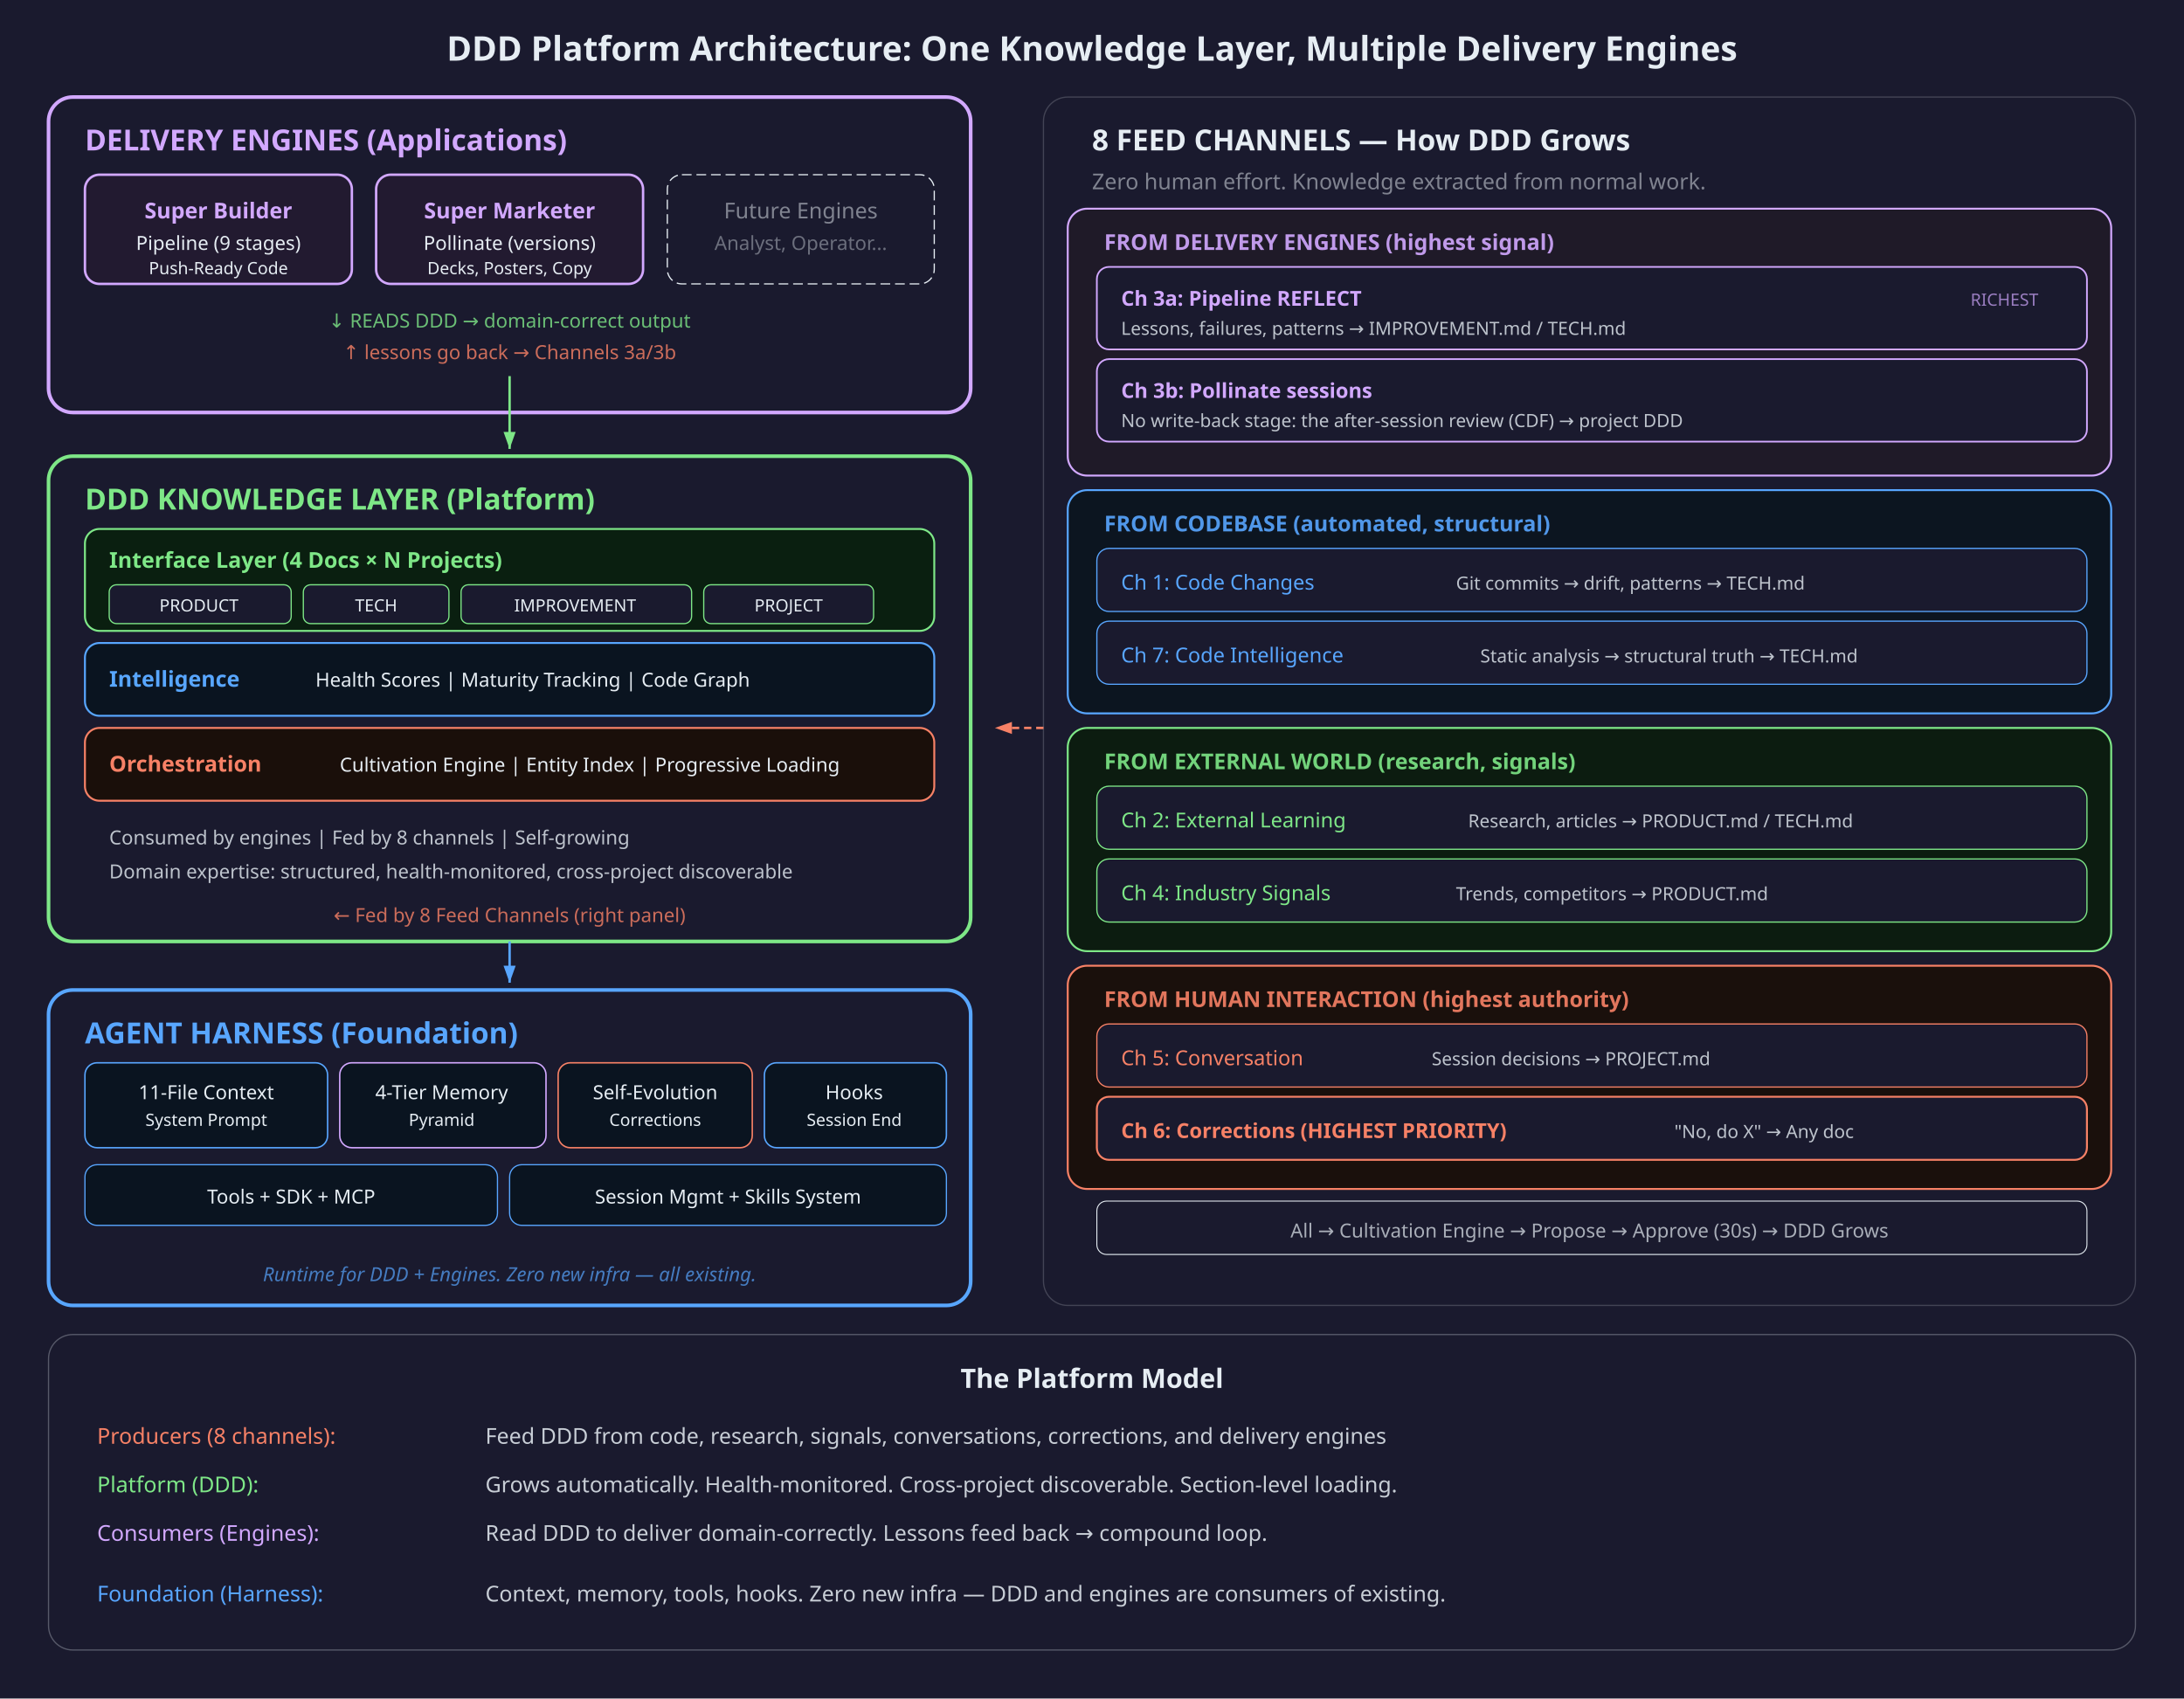
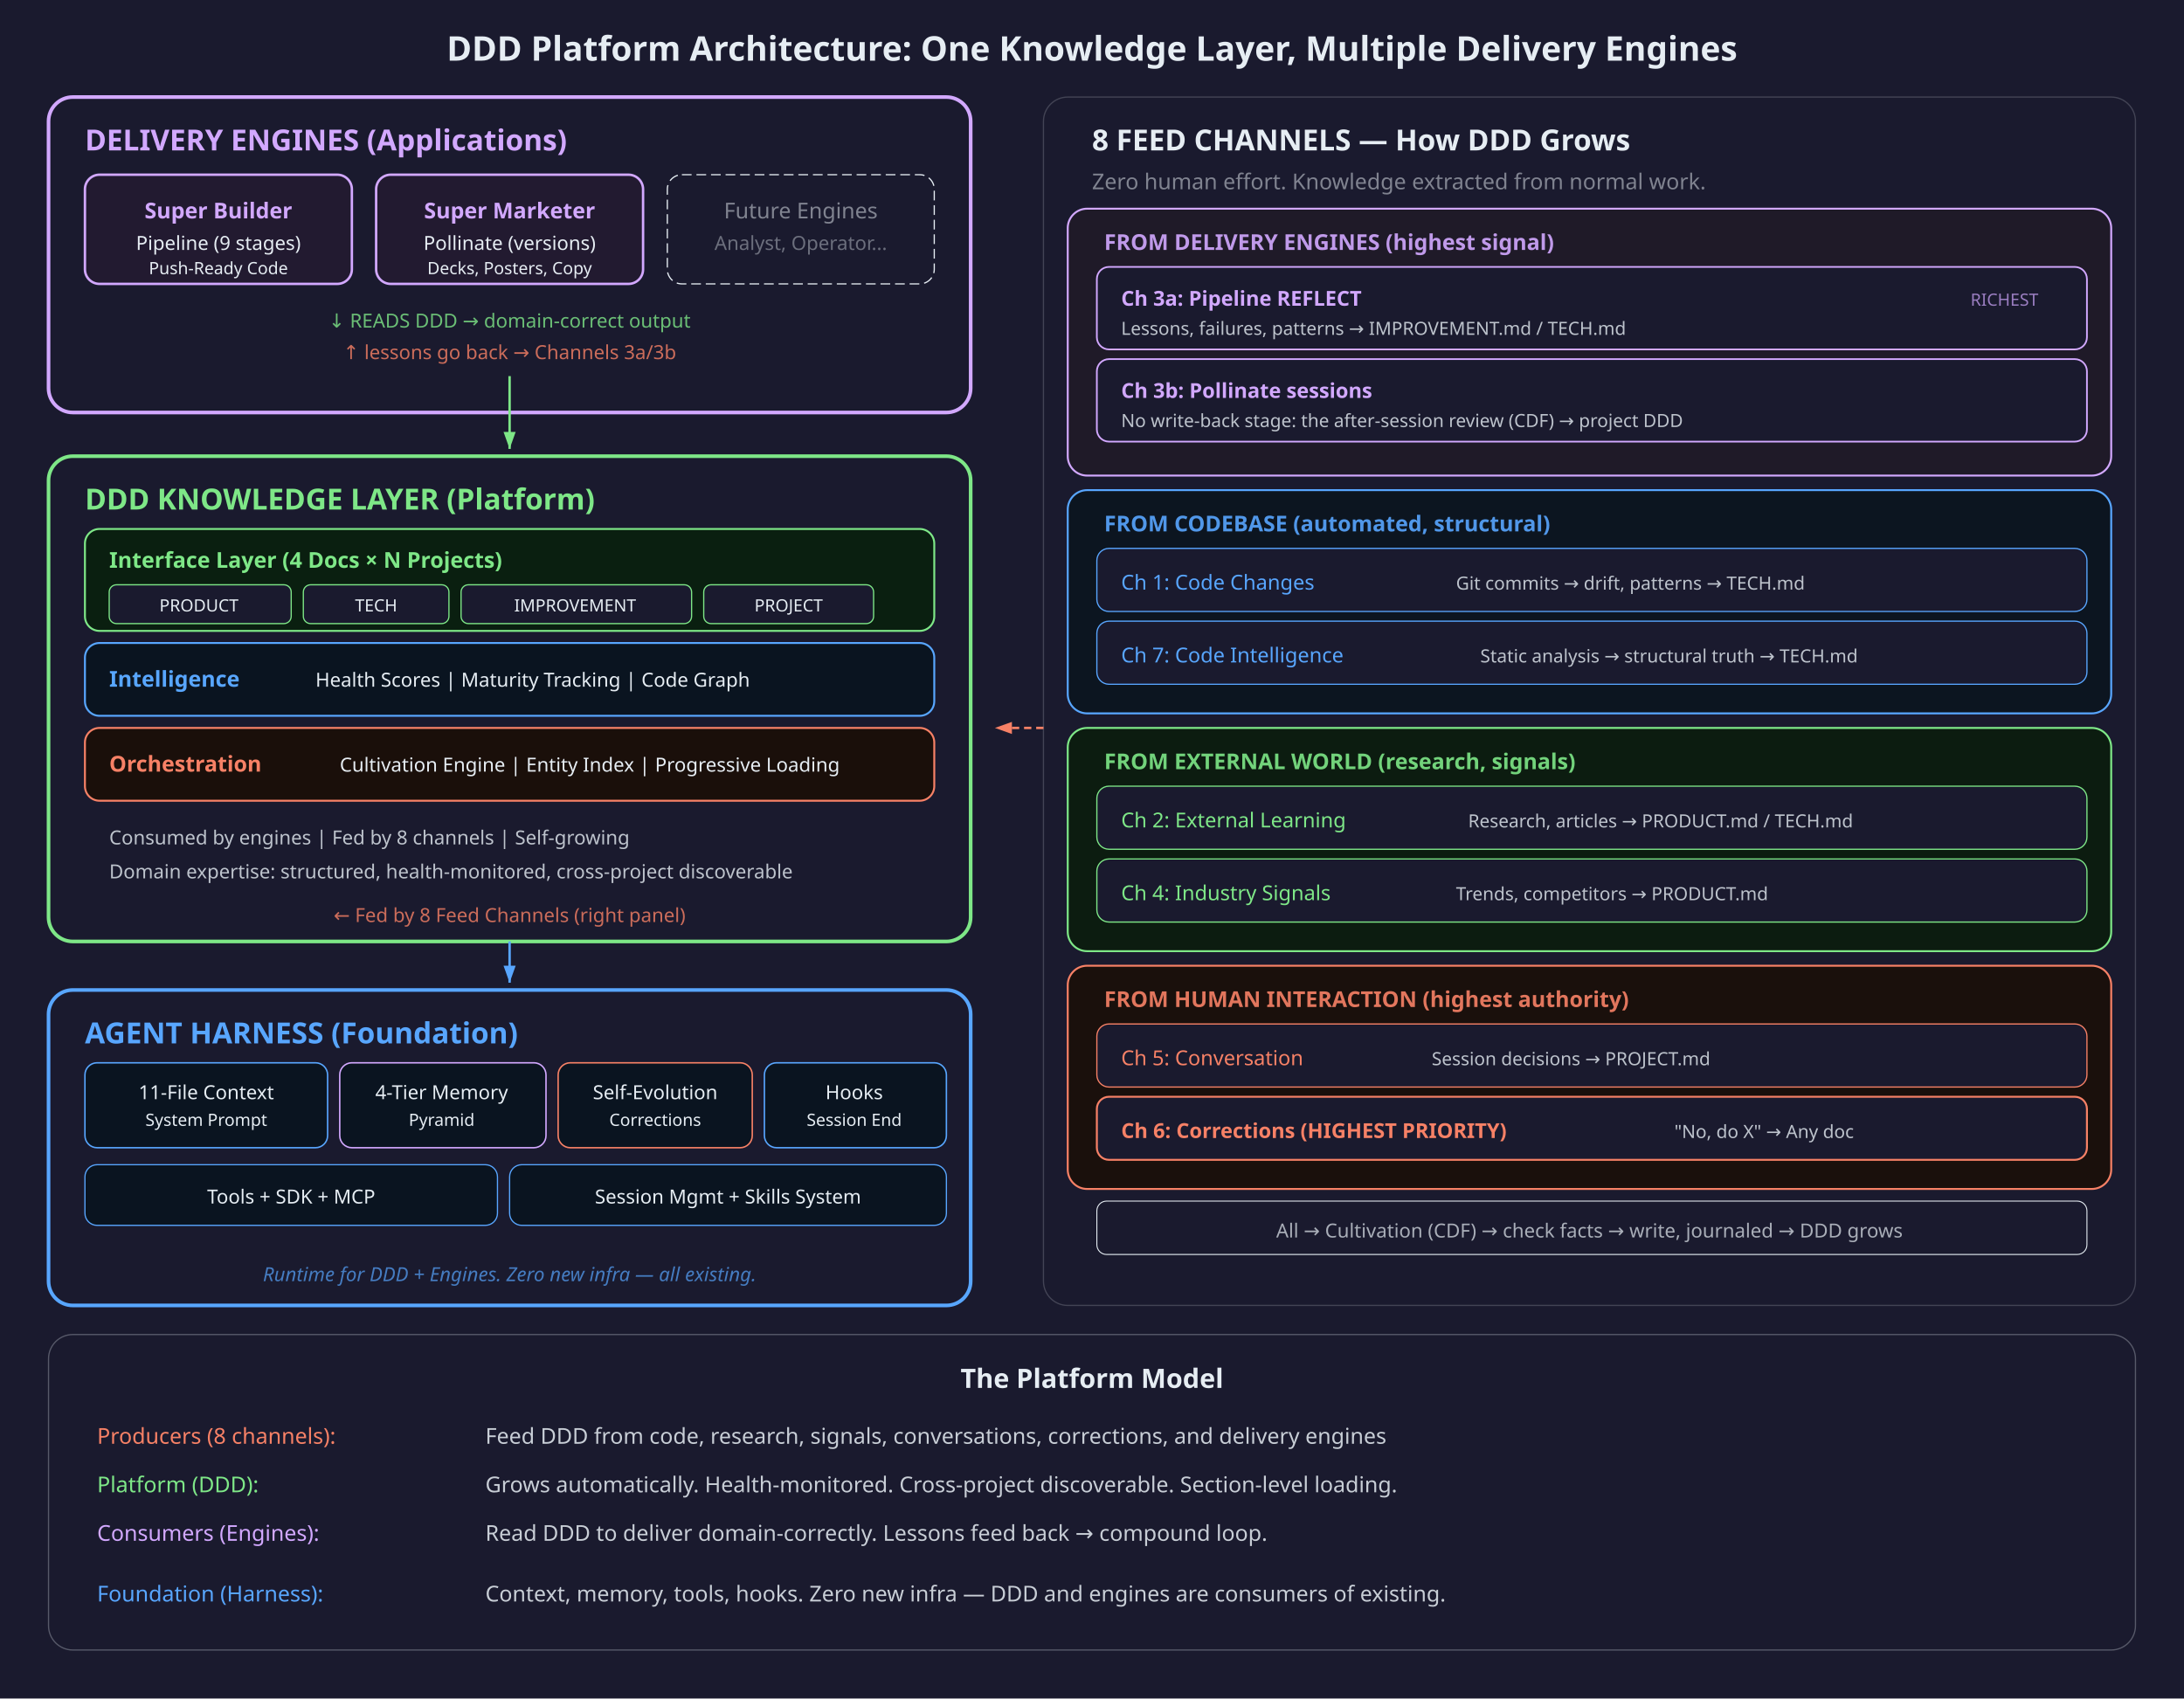
<svg xmlns="http://www.w3.org/2000/svg" viewBox="0 0 900 700" font-family="sans-serif">
  <rect width="900" height="700" fill="#1a1a2e" />
  <text x="450" y="25" fill="#e6edf3" font-size="14" font-weight="bold" text-anchor="middle">DDD Platform Architecture: One Knowledge Layer, Multiple Delivery Engines</text>
  <rect x="20" y="40" width="380" height="130" rx="10" fill="none" stroke="#d2a8ff" stroke-width="1.5" />
  <text x="35" y="62" fill="#d2a8ff" font-size="12" font-weight="bold">DELIVERY ENGINES (Applications)</text>
  <rect x="35" y="72" width="110" height="45" rx="6" fill="#221a30" stroke="#d2a8ff" stroke-width="1" />
  <text x="90" y="90" fill="#d2a8ff" font-size="9" text-anchor="middle" font-weight="bold">Super Builder</text>
  <text x="90" y="103" fill="#e6edf3" font-size="8" text-anchor="middle">Pipeline (9 stages)</text>
  <text x="90" y="113" fill="#e6edf3" font-size="7" text-anchor="middle">Push-Ready Code</text>
  <rect x="155" y="72" width="110" height="45" rx="6" fill="#221a30" stroke="#d2a8ff" stroke-width="1" />
  <text x="210" y="90" fill="#d2a8ff" font-size="9" text-anchor="middle" font-weight="bold">Super Marketer</text>
  <text x="210" y="103" fill="#e6edf3" font-size="8" text-anchor="middle">Pollinate (versions)</text>
  <text x="210" y="113" fill="#e6edf3" font-size="7" text-anchor="middle">Decks, Posters, Copy</text>
  <rect x="275" y="72" width="110" height="45" rx="6" fill="#1a1a2e" stroke="#e6edf3" stroke-width="0.5" stroke-dasharray="4,2" />
  <text x="330" y="90" fill="#e6edf3" font-size="9" text-anchor="middle" fill-opacity="0.5">Future Engines</text>
  <text x="330" y="103" fill="#e6edf3" font-size="8" text-anchor="middle" fill-opacity="0.4">Analyst, Operator...</text>
  <text x="210" y="135" fill="#7ee787" font-size="8" text-anchor="middle" fill-opacity="0.8">↓ READS DDD → domain-correct output</text>
  <text x="210" y="148" fill="#f78166" font-size="8" text-anchor="middle" fill-opacity="0.8">↑ lessons go back → Channels 3a/3b</text>
  <line x1="210" y1="155" x2="210" y2="185" stroke="#7ee787" stroke-width="1" marker-end="url(#arrGreen)" />
  <rect x="20" y="188" width="380" height="200" rx="10" fill="none" stroke="#7ee787" stroke-width="1.5" />
  <text x="35" y="210" fill="#7ee787" font-size="12" font-weight="bold">DDD KNOWLEDGE LAYER (Platform)</text>
  <rect x="35" y="218" width="350" height="42" rx="6" fill="#0a1f10" stroke="#7ee787" stroke-width="0.8" />
  <text x="45" y="234" fill="#7ee787" font-size="9" font-weight="bold">Interface Layer (4 Docs × N Projects)</text>
  <rect x="45" y="241" width="75" height="16" rx="3" fill="#1a1a2e" stroke="#7ee787" stroke-width="0.5" />
  <text x="82" y="252" fill="#e6edf3" font-size="7" text-anchor="middle">PRODUCT</text>
  <rect x="125" y="241" width="60" height="16" rx="3" fill="#1a1a2e" stroke="#7ee787" stroke-width="0.5" />
  <text x="155" y="252" fill="#e6edf3" font-size="7" text-anchor="middle">TECH</text>
  <rect x="190" y="241" width="95" height="16" rx="3" fill="#1a1a2e" stroke="#7ee787" stroke-width="0.5" />
  <text x="237" y="252" fill="#e6edf3" font-size="7" text-anchor="middle">IMPROVEMENT</text>
  <rect x="290" y="241" width="70" height="16" rx="3" fill="#1a1a2e" stroke="#7ee787" stroke-width="0.5" />
  <text x="325" y="252" fill="#e6edf3" font-size="7" text-anchor="middle">PROJECT</text>
  <rect x="35" y="265" width="350" height="30" rx="6" fill="#0a1420" stroke="#58a6ff" stroke-width="0.8" />
  <text x="45" y="283" fill="#58a6ff" font-size="9" font-weight="bold">Intelligence</text>
  <text x="130" y="283" fill="#e6edf3" font-size="8">Health Scores | Maturity Tracking | Code Graph</text>
  <rect x="35" y="300" width="350" height="30" rx="6" fill="#1a0f0a" stroke="#f78166" stroke-width="0.8" />
  <text x="45" y="318" fill="#f78166" font-size="9" font-weight="bold">Orchestration</text>
  <text x="140" y="318" fill="#e6edf3" font-size="8">Cultivation Engine | Entity Index | Progressive Loading</text>
  <text x="45" y="348" fill="#e6edf3" font-size="8" fill-opacity="0.8">Consumed by engines | Fed by 8 channels | Self-growing</text>
  <text x="45" y="362" fill="#e6edf3" font-size="8" fill-opacity="0.8">Domain expertise: structured, health-monitored, cross-project discoverable</text>
  <text x="210" y="380" fill="#f78166" font-size="8" text-anchor="middle" fill-opacity="0.8">← Fed by 8 Feed Channels (right panel)</text>
  <line x1="210" y1="388" x2="210" y2="405" stroke="#58a6ff" stroke-width="1" marker-end="url(#arrBlue)" />
  <rect x="20" y="408" width="380" height="130" rx="10" fill="none" stroke="#58a6ff" stroke-width="1.5" />
  <text x="35" y="430" fill="#58a6ff" font-size="12" font-weight="bold">AGENT HARNESS (Foundation)</text>
  <rect x="35" y="438" width="100" height="35" rx="5" fill="#0a1420" stroke="#58a6ff" stroke-width="0.6" />
  <text x="85" y="453" fill="#e6edf3" font-size="8" text-anchor="middle">11-File Context</text>
  <text x="85" y="464" fill="#e6edf3" font-size="7" text-anchor="middle">System Prompt</text>
  <rect x="140" y="438" width="85" height="35" rx="5" fill="#0a1420" stroke="#d2a8ff" stroke-width="0.6" />
  <text x="182" y="453" fill="#e6edf3" font-size="8" text-anchor="middle">4-Tier Memory</text>
  <text x="182" y="464" fill="#e6edf3" font-size="7" text-anchor="middle">Pyramid</text>
  <rect x="230" y="438" width="80" height="35" rx="5" fill="#0a1420" stroke="#f78166" stroke-width="0.6" />
  <text x="270" y="453" fill="#e6edf3" font-size="8" text-anchor="middle">Self-Evolution</text>
  <text x="270" y="464" fill="#e6edf3" font-size="7" text-anchor="middle">Corrections</text>
  <rect x="315" y="438" width="75" height="35" rx="5" fill="#0a1420" stroke="#58a6ff" stroke-width="0.6" />
  <text x="352" y="453" fill="#e6edf3" font-size="8" text-anchor="middle">Hooks</text>
  <text x="352" y="464" fill="#e6edf3" font-size="7" text-anchor="middle">Session End</text>
  <rect x="35" y="480" width="170" height="25" rx="5" fill="#0a1420" stroke="#58a6ff" stroke-width="0.5" />
  <text x="120" y="496" fill="#e6edf3" font-size="8" text-anchor="middle">Tools + SDK + MCP</text>
  <rect x="210" y="480" width="180" height="25" rx="5" fill="#0a1420" stroke="#58a6ff" stroke-width="0.5" />
  <text x="300" y="496" fill="#e6edf3" font-size="8" text-anchor="middle">Session Mgmt + Skills System</text>
  <text x="210" y="528" fill="#58a6ff" font-size="8" text-anchor="middle" font-style="italic" fill-opacity="0.7">Runtime for DDD + Engines. Zero new infra — all existing.</text>
  <rect x="430" y="40" width="450" height="498" rx="10" fill="none" stroke="#e6edf3" stroke-width="0.5" stroke-opacity="0.2" />
  <text x="450" y="62" fill="#e6edf3" font-size="12" font-weight="bold">8 FEED CHANNELS — How DDD Grows</text>
  <text x="450" y="78" fill="#e6edf3" font-size="9" fill-opacity="0.5">Zero human effort. Knowledge extracted from normal work.</text>
  <rect x="440" y="86" width="430" height="110" rx="8" fill="#1f1a28" stroke="#d2a8ff" stroke-width="0.8" />
  <text x="455" y="103" fill="#d2a8ff" font-size="9" font-weight="bold" fill-opacity="0.9">FROM DELIVERY ENGINES (highest signal)</text>
  <rect x="452" y="110" width="408" height="34" rx="5" fill="#1a1a2e" stroke="#d2a8ff" stroke-width="0.7" />
  <text x="462" y="126" fill="#d2a8ff" font-size="8.5" font-weight="bold">Ch 3a: Pipeline REFLECT</text>
  <text x="462" y="138" fill="#e6edf3" font-size="7.5" fill-opacity="0.8">Lessons, failures, patterns → IMPROVEMENT.md / TECH.md</text>
  <text x="840" y="126" fill="#d2a8ff" font-size="7" text-anchor="end" fill-opacity="0.7">RICHEST</text>
  <rect x="452" y="148" width="408" height="34" rx="5" fill="#1a1a2e" stroke="#d2a8ff" stroke-width="0.7" />
  <text x="462" y="164" fill="#d2a8ff" font-size="8.5" font-weight="bold">Ch 3b: Pollinate sessions</text>
  <text x="462" y="176" fill="#e6edf3" font-size="7.5" fill-opacity="0.8">No write-back stage: the after-session review (CDF) → project DDD</text>
  <rect x="440" y="202" width="430" height="92" rx="8" fill="#0c1520" stroke="#58a6ff" stroke-width="0.8" />
  <text x="455" y="219" fill="#58a6ff" font-size="9" font-weight="bold" fill-opacity="0.9">FROM CODEBASE (automated, structural)</text>
  <rect x="452" y="226" width="408" height="26" rx="5" fill="#1a1a2e" stroke="#58a6ff" stroke-width="0.5" />
  <text x="462" y="243" fill="#58a6ff" font-size="8.5">Ch 1: Code Changes</text>
  <text x="600" y="243" fill="#e6edf3" font-size="7.5" fill-opacity="0.8">Git commits → drift, patterns → TECH.md</text>
  <rect x="452" y="256" width="408" height="26" rx="5" fill="#1a1a2e" stroke="#58a6ff" stroke-width="0.5" />
  <text x="462" y="273" fill="#58a6ff" font-size="8.5">Ch 7: Code Intelligence</text>
  <text x="610" y="273" fill="#e6edf3" font-size="7.5" fill-opacity="0.8">Static analysis → structural truth → TECH.md</text>
  <rect x="440" y="300" width="430" height="92" rx="8" fill="#0c1c10" stroke="#7ee787" stroke-width="0.8" />
  <text x="455" y="317" fill="#7ee787" font-size="9" font-weight="bold" fill-opacity="0.9">FROM EXTERNAL WORLD (research, signals)</text>
  <rect x="452" y="324" width="408" height="26" rx="5" fill="#1a1a2e" stroke="#7ee787" stroke-width="0.5" />
  <text x="462" y="341" fill="#7ee787" font-size="8.5">Ch 2: External Learning</text>
  <text x="605" y="341" fill="#e6edf3" font-size="7.5" fill-opacity="0.8">Research, articles → PRODUCT.md / TECH.md</text>
  <rect x="452" y="354" width="408" height="26" rx="5" fill="#1a1a2e" stroke="#7ee787" stroke-width="0.5" />
  <text x="462" y="371" fill="#7ee787" font-size="8.5">Ch 4: Industry Signals</text>
  <text x="600" y="371" fill="#e6edf3" font-size="7.5" fill-opacity="0.8">Trends, competitors → PRODUCT.md</text>
  <rect x="440" y="398" width="430" height="92" rx="8" fill="#1a100c" stroke="#f78166" stroke-width="0.8" />
  <text x="455" y="415" fill="#f78166" font-size="9" font-weight="bold" fill-opacity="0.9">FROM HUMAN INTERACTION (highest authority)</text>
  <rect x="452" y="422" width="408" height="26" rx="5" fill="#1a1a2e" stroke="#f78166" stroke-width="0.5" />
  <text x="462" y="439" fill="#f78166" font-size="8.5">Ch 5: Conversation</text>
  <text x="590" y="439" fill="#e6edf3" font-size="7.5" fill-opacity="0.8">Session decisions → PROJECT.md</text>
  <rect x="452" y="452" width="408" height="26" rx="5" fill="#1a1a2e" stroke="#f78166" stroke-width="0.8" />
  <text x="462" y="469" fill="#f78166" font-size="8.5" font-weight="bold">Ch 6: Corrections (HIGHEST PRIORITY)</text>
  <text x="690" y="469" fill="#e6edf3" font-size="7.5" fill-opacity="0.8">"No, do X" → Any doc</text>
  <rect x="452" y="495" width="408" height="22" rx="4" fill="#1a1a2e" stroke="#e6edf3" stroke-width="0.4" />
-   <text x="655" y="510" fill="#e6edf3" font-size="8" text-anchor="middle" fill-opacity="0.7">All → Cultivation Engine → Propose → Approve (30s) → DDD Grows</text>
+   <text x="655" y="510" fill="#e6edf3" font-size="8" text-anchor="middle" fill-opacity="0.7">All → Cultivation (CDF) → check facts → write, journaled → DDD grows</text>
  <rect x="20" y="550" width="860" height="130" rx="10" fill="#1a1a2e" stroke="#e6edf3" stroke-width="0.5" stroke-opacity="0.3" />
  <text x="450" y="572" fill="#e6edf3" font-size="11" font-weight="bold" text-anchor="middle">The Platform Model</text>
  <text x="40" y="595" fill="#f78166" font-size="9">Producers (8 channels):</text>
  <text x="200" y="595" fill="#e6edf3" font-size="9" fill-opacity="0.85">Feed DDD from code, research, signals, conversations, corrections, and delivery engines</text>
  <text x="40" y="615" fill="#7ee787" font-size="9">Platform (DDD):</text>
  <text x="200" y="615" fill="#e6edf3" font-size="9" fill-opacity="0.85">Grows automatically. Health-monitored. Cross-project discoverable. Section-level loading.</text>
  <text x="40" y="635" fill="#d2a8ff" font-size="9">Consumers (Engines):</text>
  <text x="200" y="635" fill="#e6edf3" font-size="9" fill-opacity="0.85">Read DDD to deliver domain-correctly. Lessons feed back → compound loop.</text>
  <text x="40" y="660" fill="#58a6ff" font-size="9">Foundation (Harness):</text>
  <text x="200" y="660" fill="#e6edf3" font-size="9" fill-opacity="0.85">Context, memory, tools, hooks. Zero new infra — DDD and engines are consumers of existing.</text>
  <line x1="430" y1="300" x2="410" y2="300" stroke="#f78166" stroke-width="1" stroke-dasharray="3,2" marker-end="url(#arrOrange)" />
  <defs>
    <marker id="arrGreen" markerWidth="7" markerHeight="5" refX="7" refY="2.5" orient="auto">
      <polygon points="0 0, 7 2.5, 0 5" fill="#7ee787" />
    </marker>
    <marker id="arrBlue" markerWidth="7" markerHeight="5" refX="7" refY="2.5" orient="auto">
      <polygon points="0 0, 7 2.5, 0 5" fill="#58a6ff" />
    </marker>
    <marker id="arrOrange" markerWidth="7" markerHeight="5" refX="7" refY="2.5" orient="auto">
      <polygon points="0 0, 7 2.5, 0 5" fill="#f78166" />
    </marker>
  </defs>
</svg>
